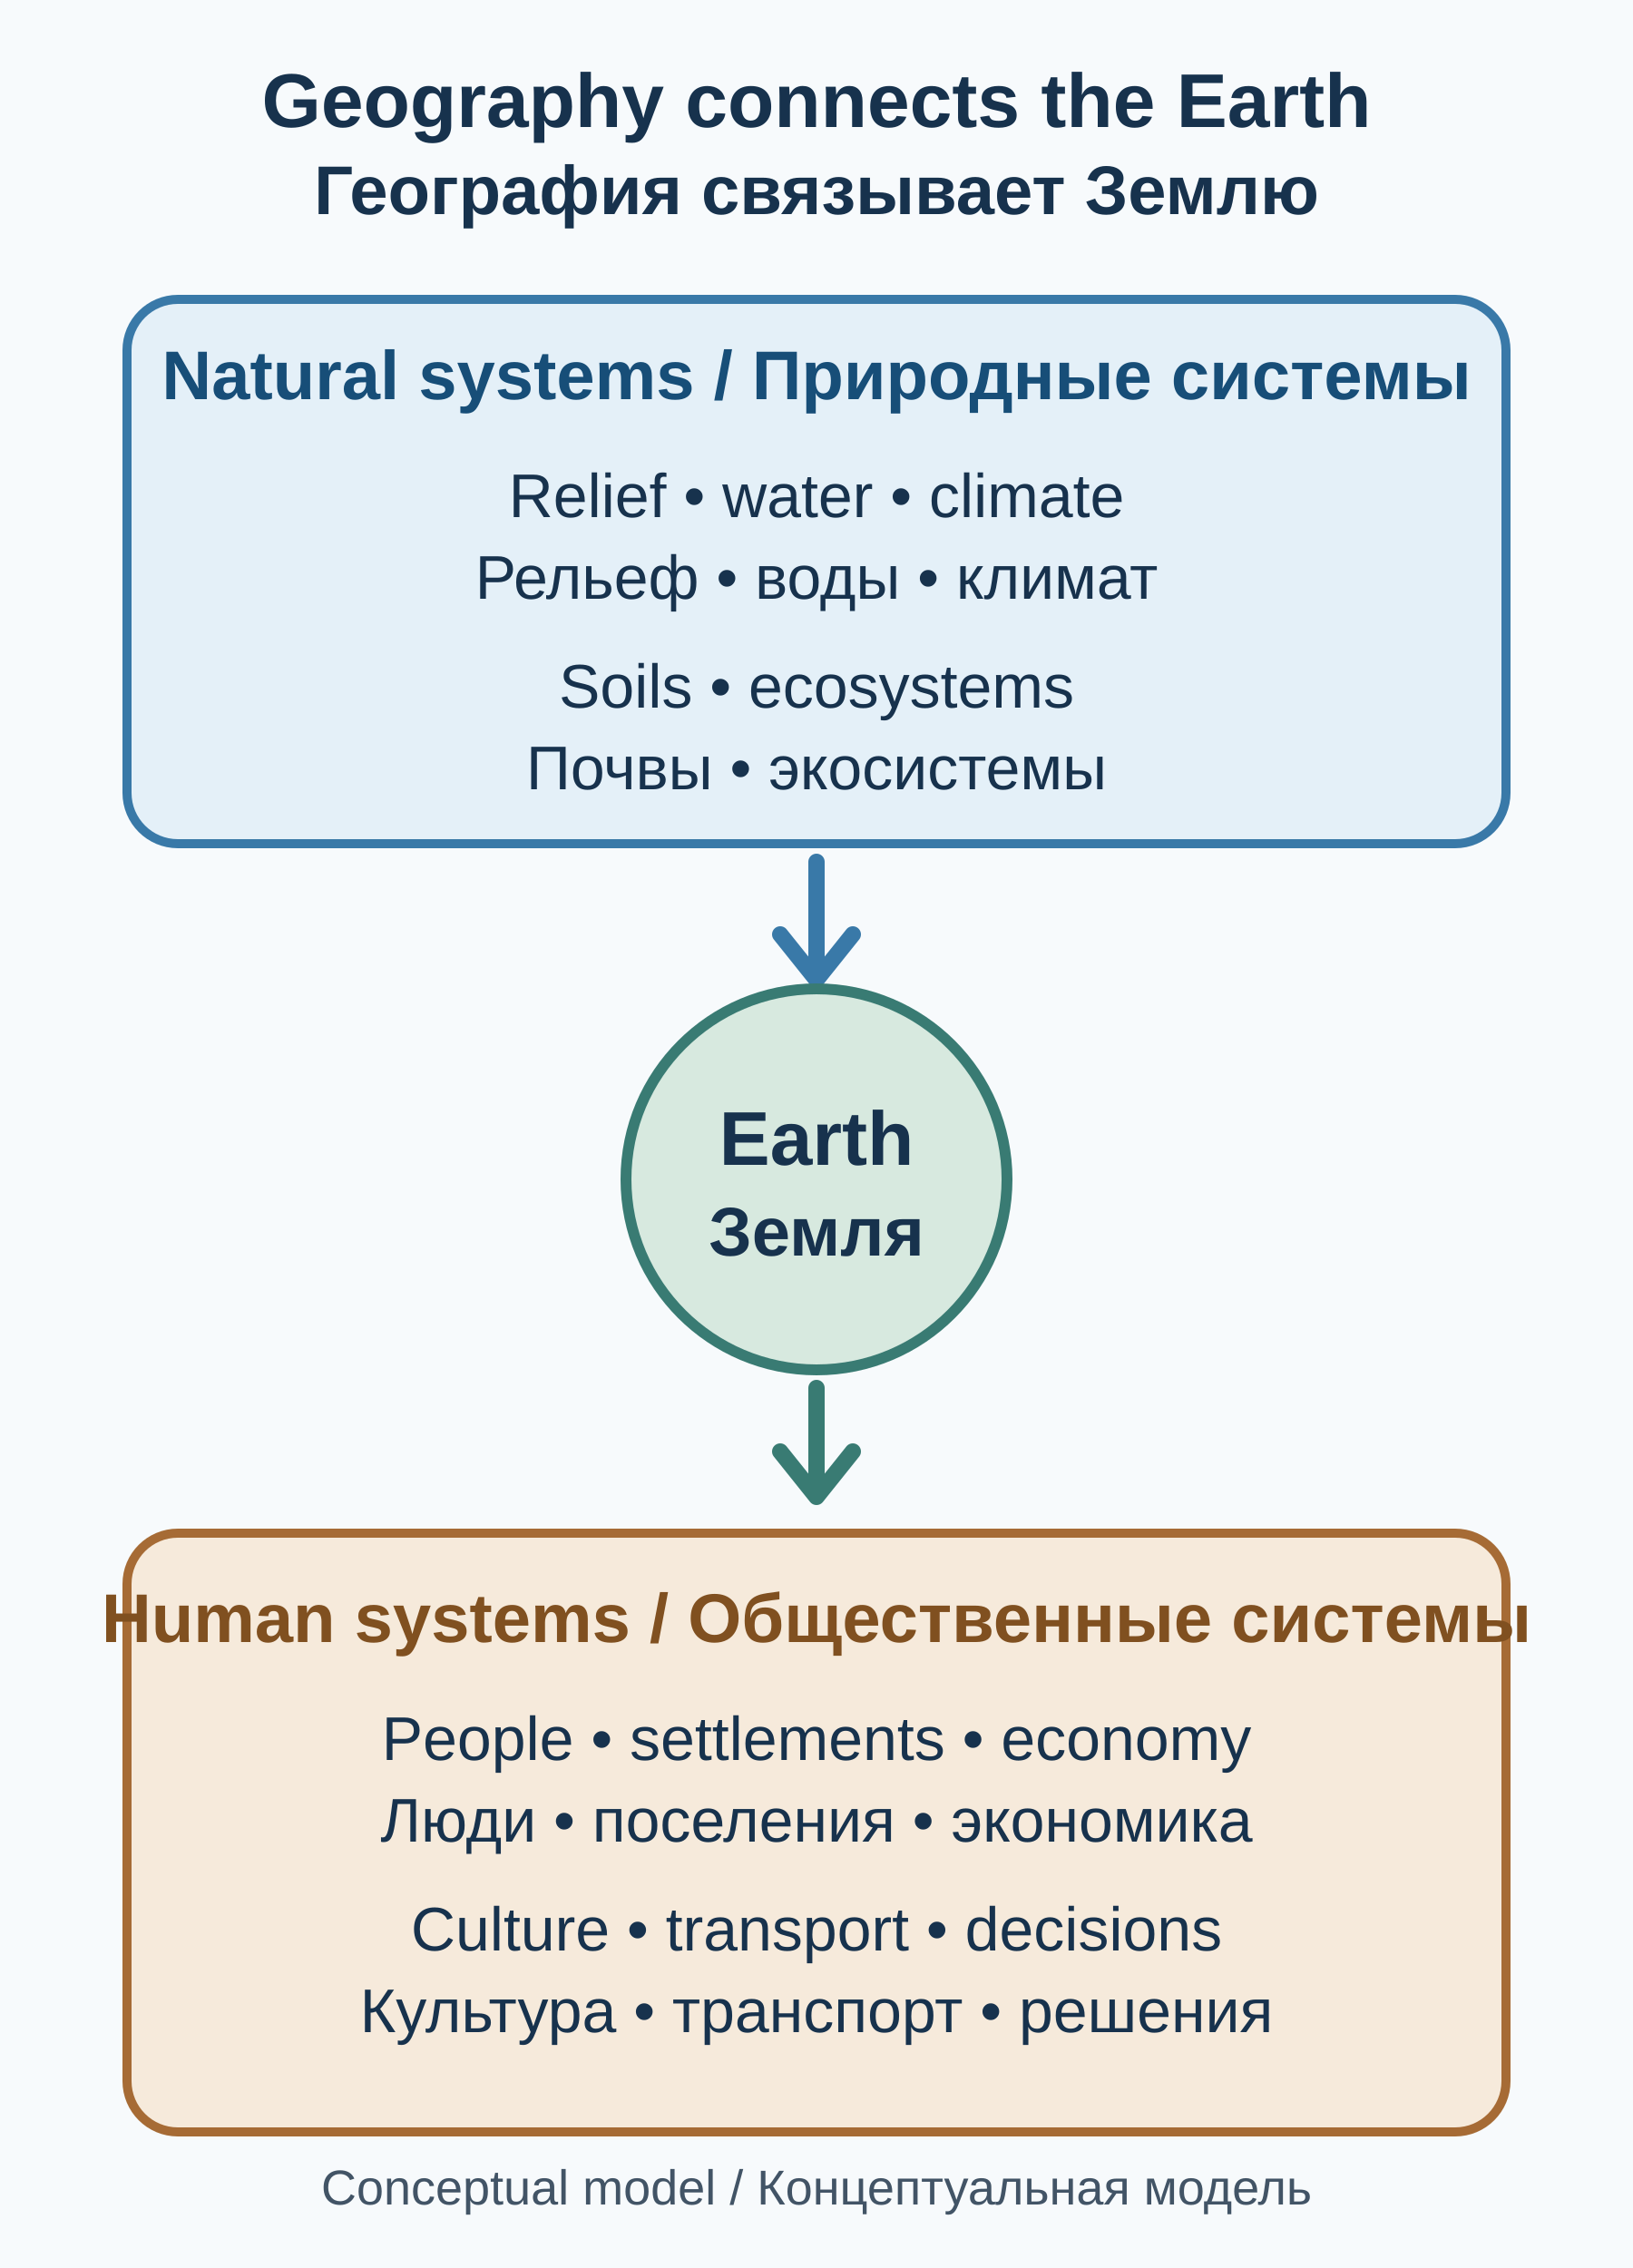
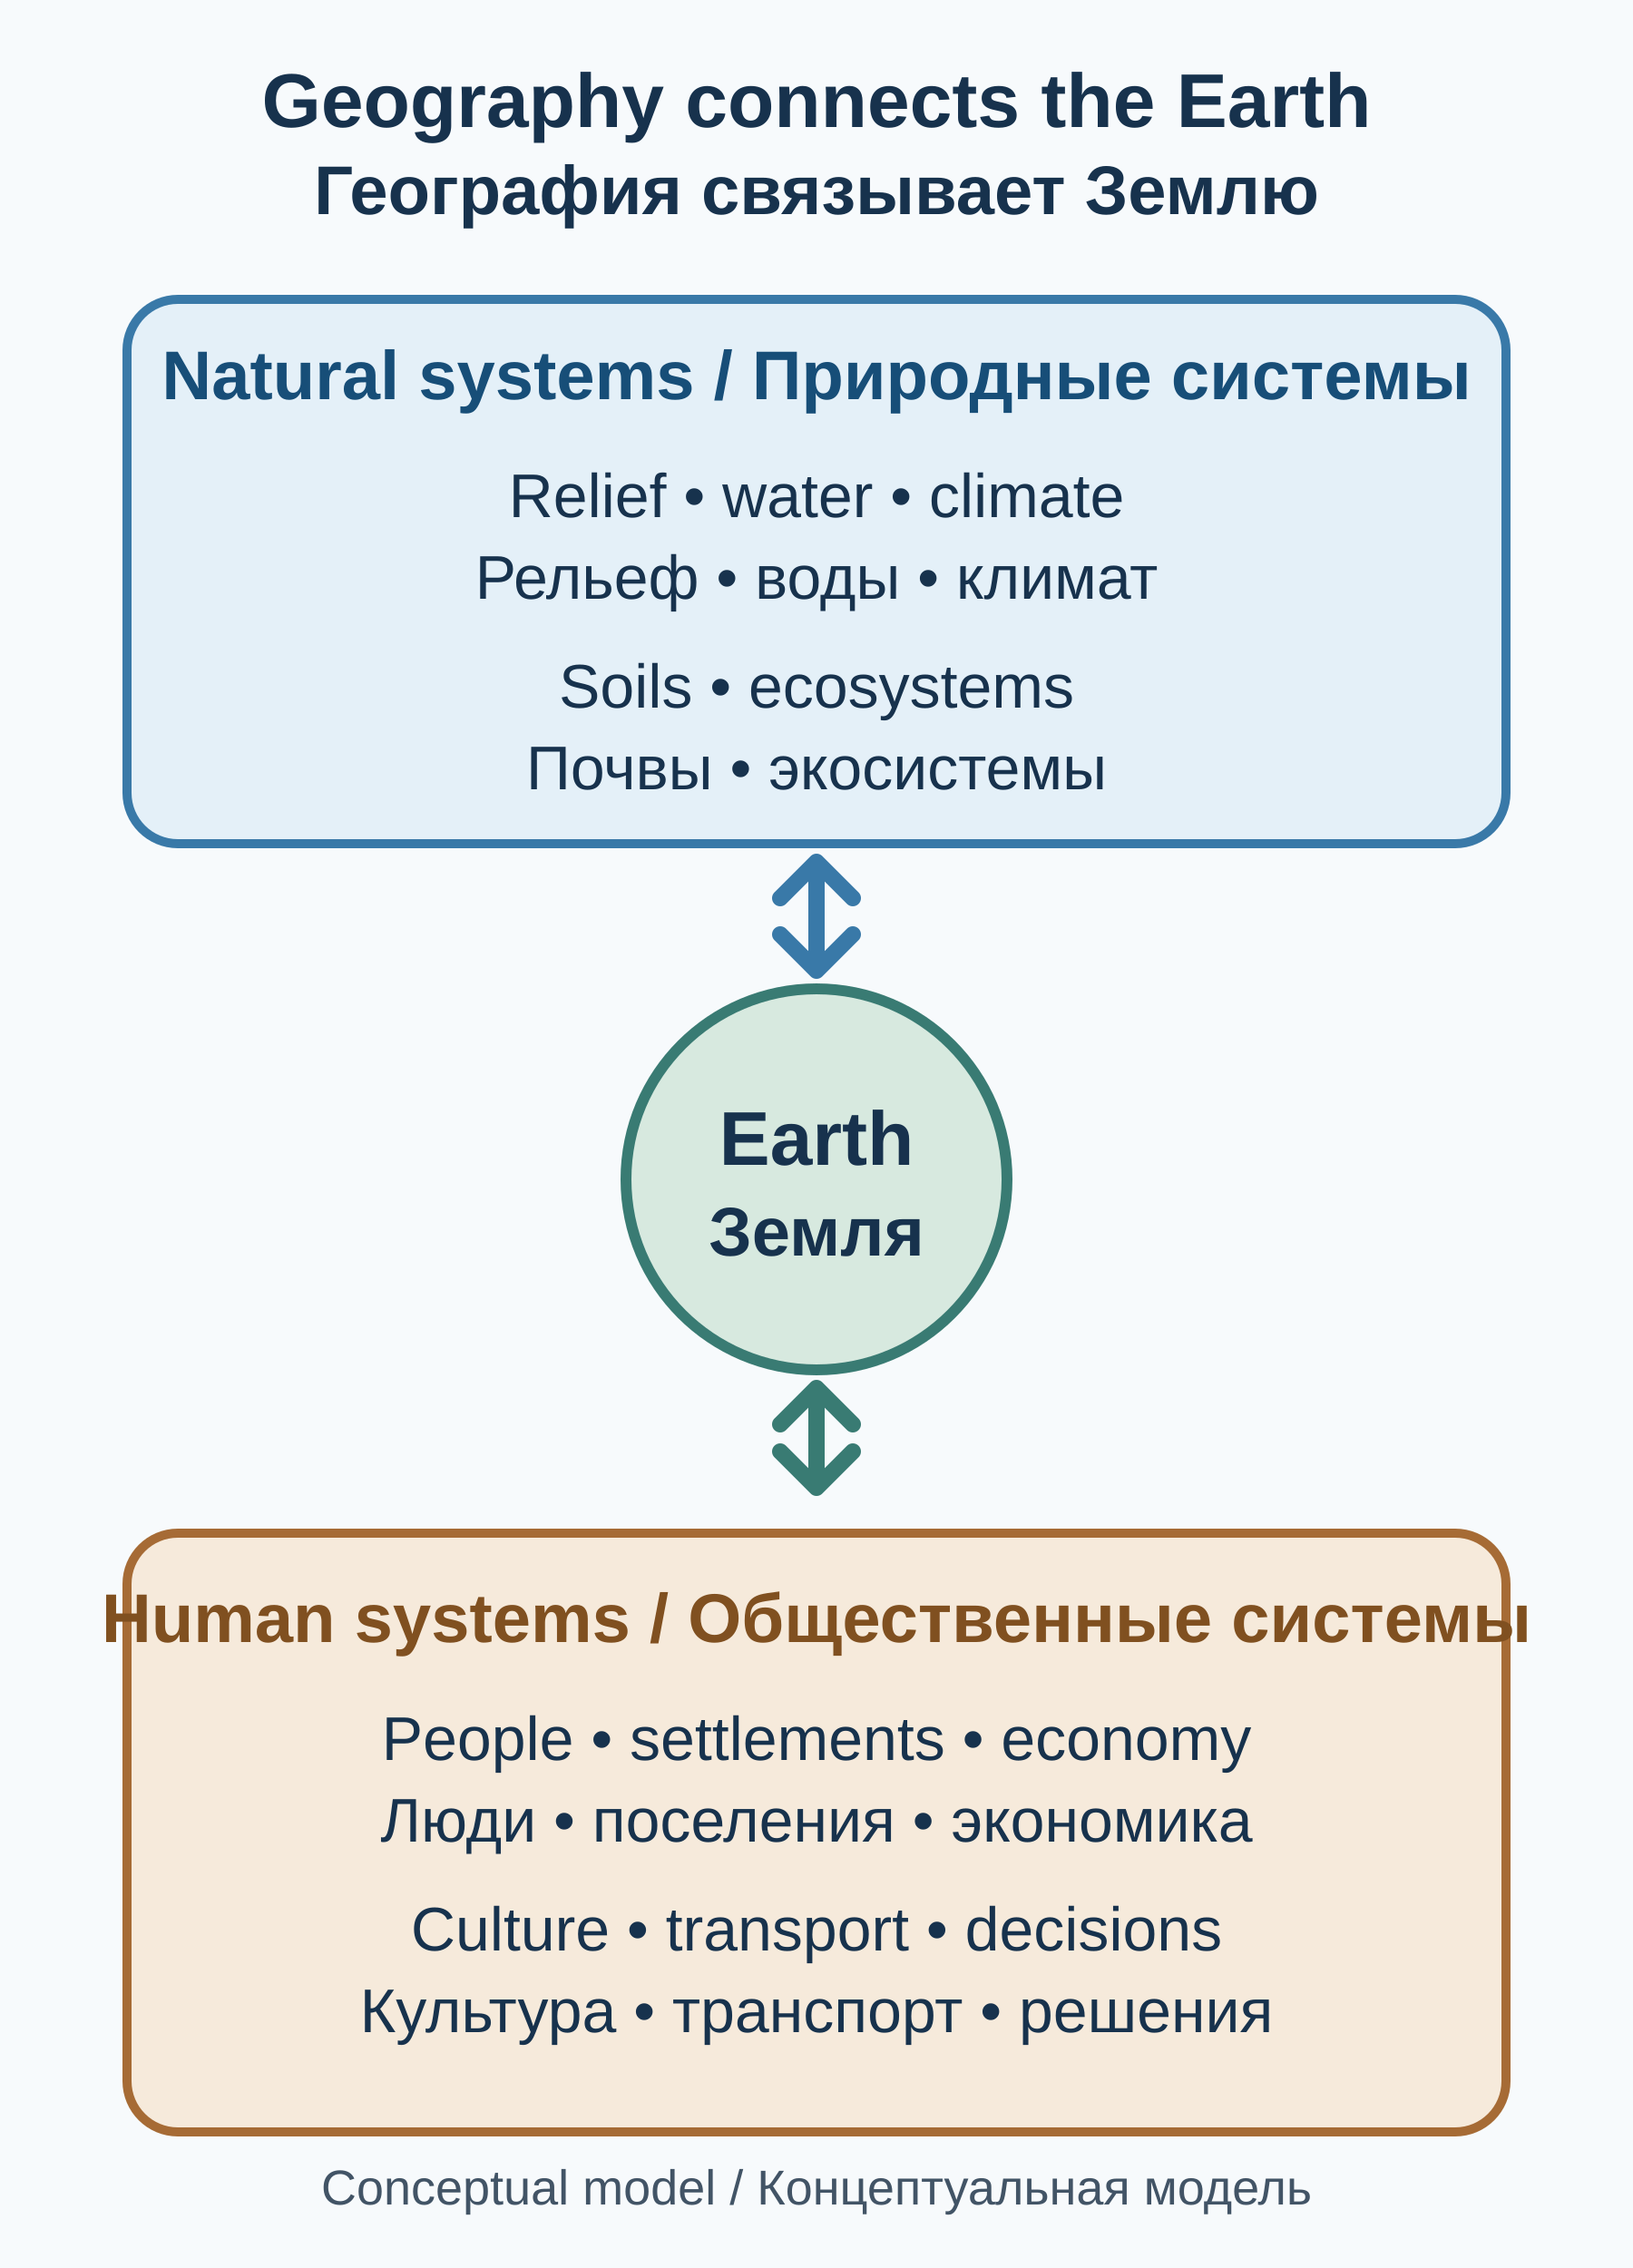
<svg xmlns="http://www.w3.org/2000/svg" width="900" height="1250" viewBox="0 0 900 1250" role="img" aria-labelledby="title desc">
  <rect width="900" height="1250" fill="#f7fafc" />
  <g font-family="Arial,sans-serif" text-anchor="middle" fill="#17324d">
    <text x="450" y="70" font-size="42" font-weight="700">Geography connects the Earth</text>
    <text x="450" y="118" font-size="38" font-weight="700">География связывает Землю</text>
    <rect x="70" y="165" width="760" height="300" rx="28" fill="#e4f0f8" stroke="#3979a8" stroke-width="5" />
    <text x="450" y="220" font-size="38" font-weight="700" fill="#174e78">Natural systems / Природные системы</text>
    <text x="450" y="285" font-size="34">Relief • water • climate</text>
    <text x="450" y="330" font-size="34">Рельеф • воды • климат</text>
    <text x="450" y="390" font-size="34">Soils • ecosystems</text>
    <text x="450" y="435" font-size="34">Почвы • экосистемы</text>
-     <path d="M450 475V535 M430 515L450 540L470 515" fill="none" stroke="#3979a8" stroke-width="9" stroke-linecap="round" stroke-linejoin="round" />
+     <path d="M450 475V535 M430 495L450 475L470 495 M430 515L450 535L470 515" fill="none" stroke="#3979a8" stroke-width="9" stroke-linecap="round" stroke-linejoin="round" />
    <circle cx="450" cy="650" r="105" fill="#d7e9df" stroke="#397b73" stroke-width="6" />
    <text x="450" y="642" font-size="42" font-weight="700">Earth</text>
    <text x="450" y="692" font-size="38" font-weight="700">Земля</text>
-     <path d="M450 765V820 M430 800L450 825L470 800" fill="none" stroke="#397b73" stroke-width="9" stroke-linecap="round" stroke-linejoin="round" />
+     <path d="M450 765V820 M430 785L450 765L470 785 M430 800L450 820L470 800" fill="none" stroke="#397b73" stroke-width="9" stroke-linecap="round" stroke-linejoin="round" />
    <rect x="70" y="845" width="760" height="330" rx="28" fill="#f6eadb" stroke="#a66b35" stroke-width="5" />
    <text x="450" y="905" font-size="38" font-weight="700" fill="#805020">Human systems / Общественные системы</text>
    <text x="450" y="970" font-size="34">People • settlements • economy</text>
    <text x="450" y="1015" font-size="34">Люди • поселения • экономика</text>
    <text x="450" y="1075" font-size="34">Culture • transport • decisions</text>
    <text x="450" y="1120" font-size="34">Культура • транспорт • решения</text>
    <text x="450" y="1215" font-size="27" fill="#425466">Conceptual model / Концептуальная модель</text>
  </g>
</svg>
